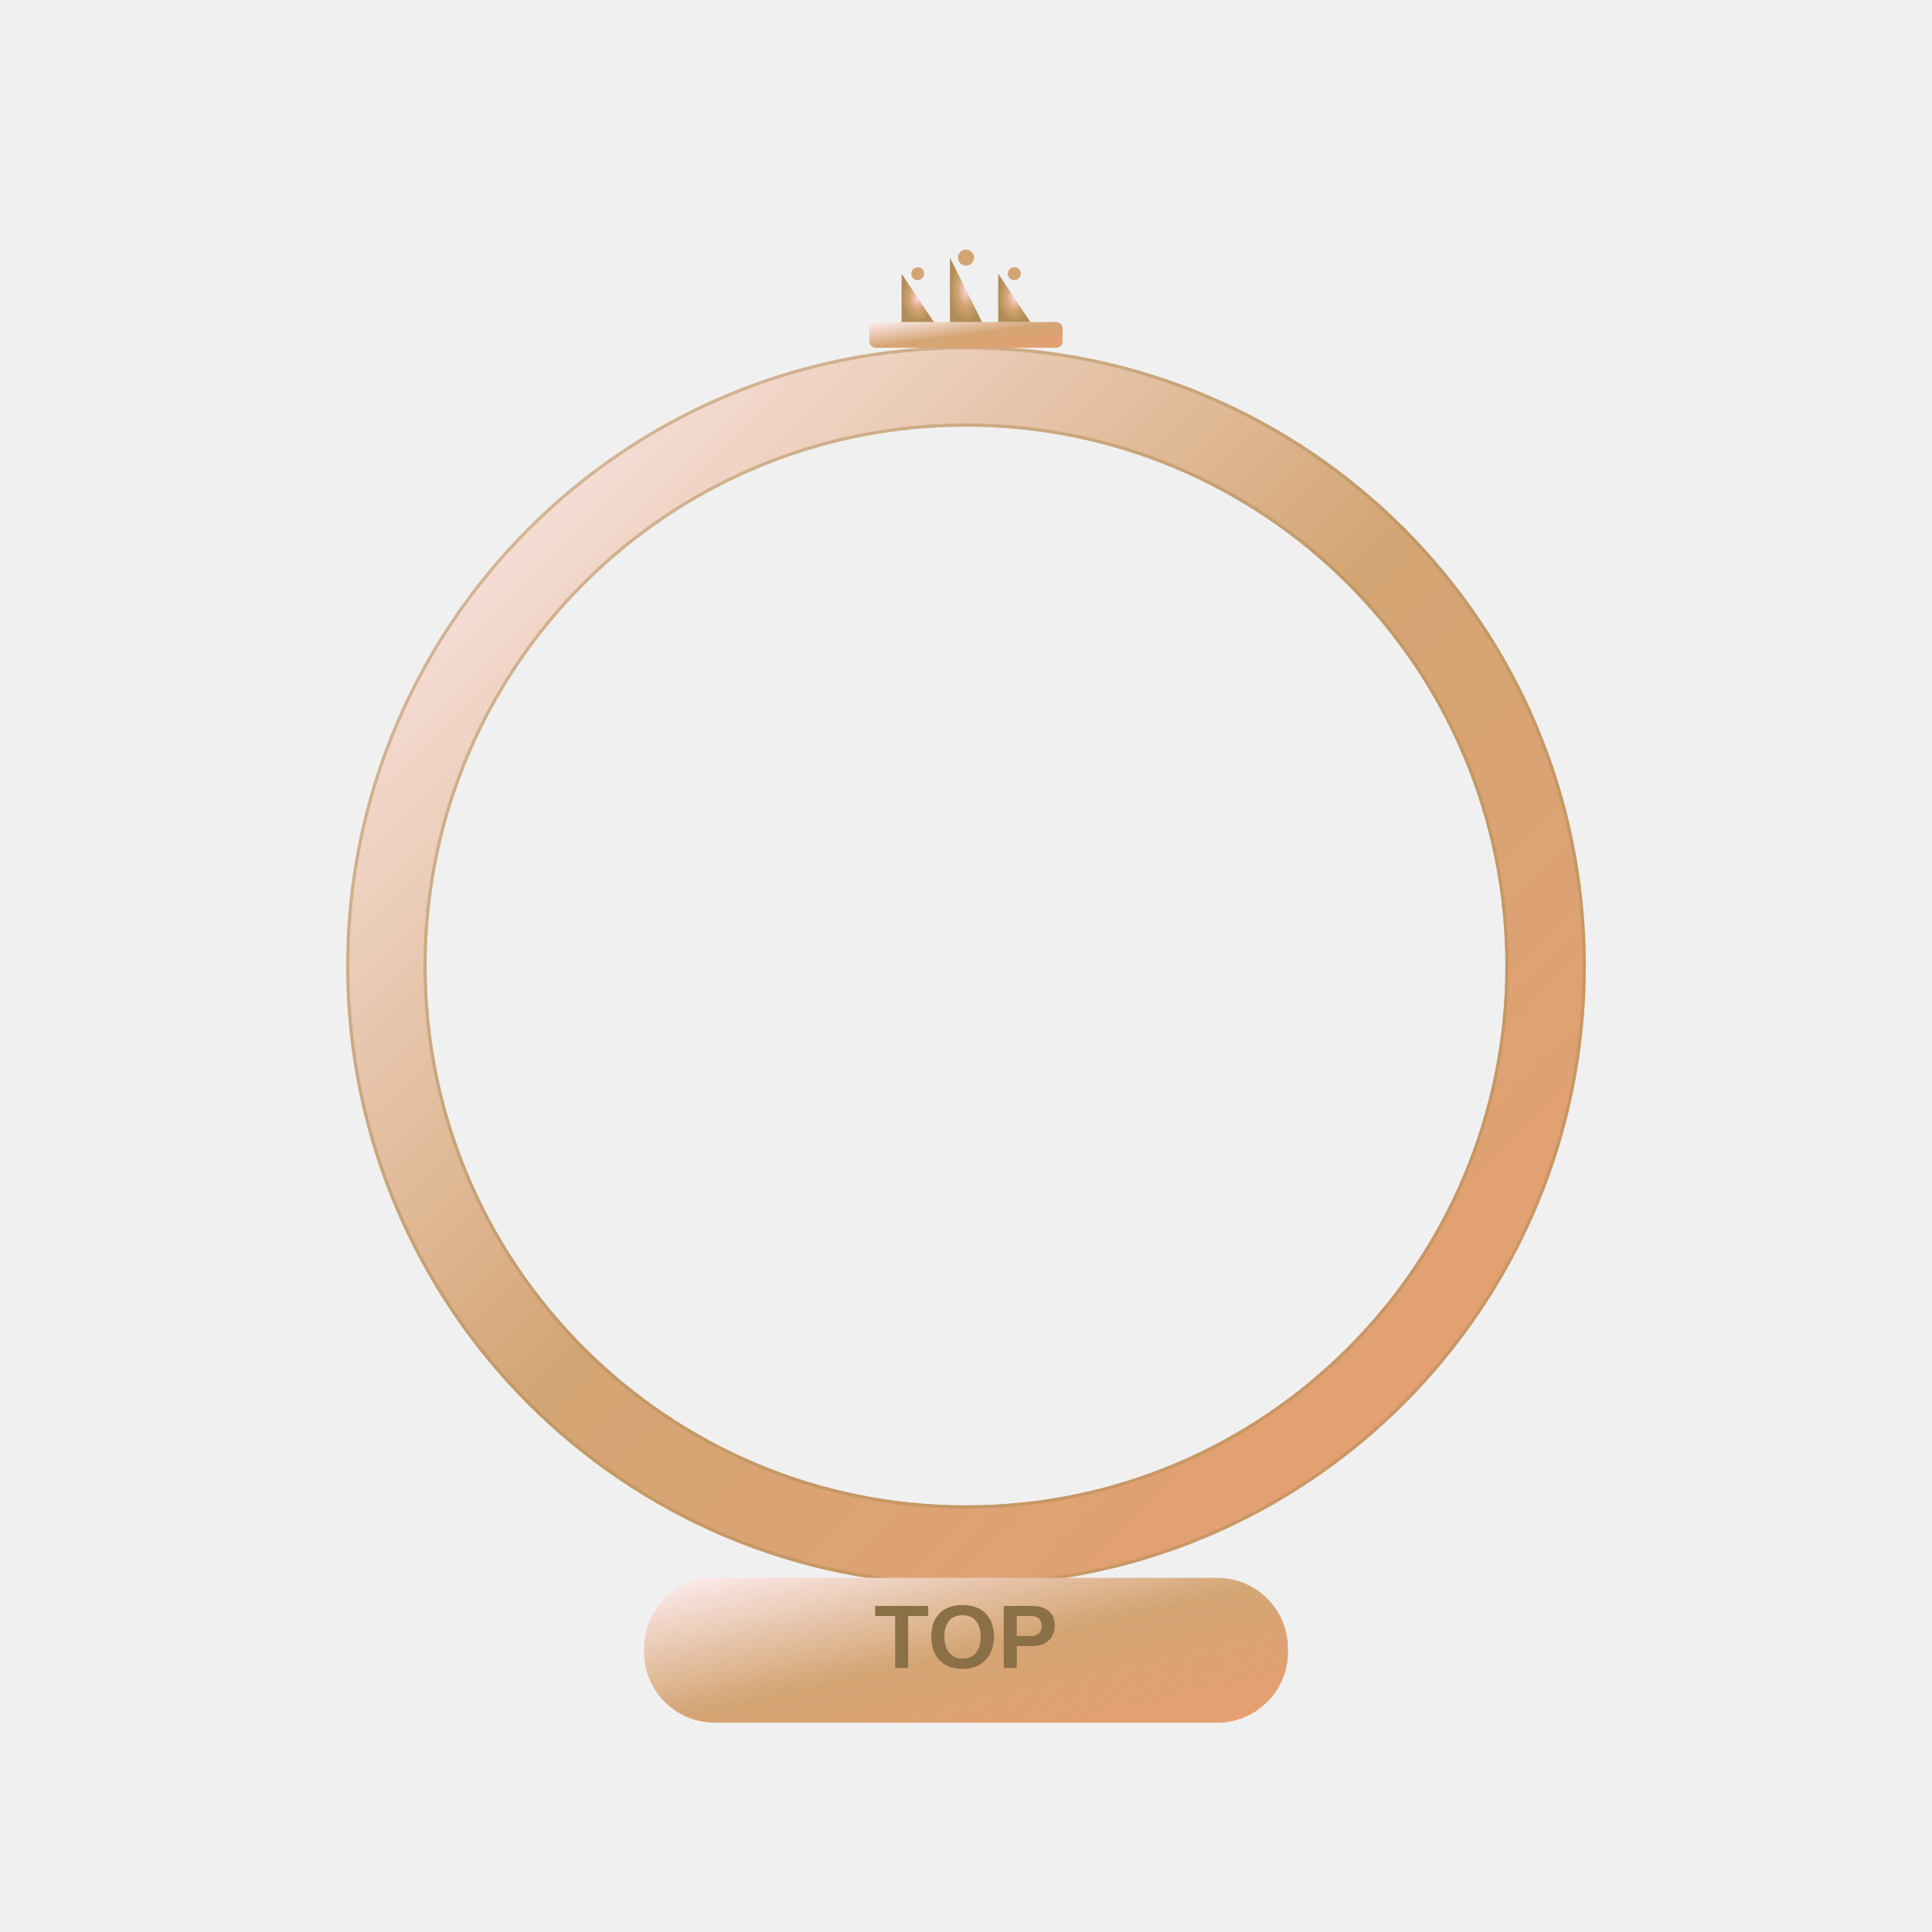
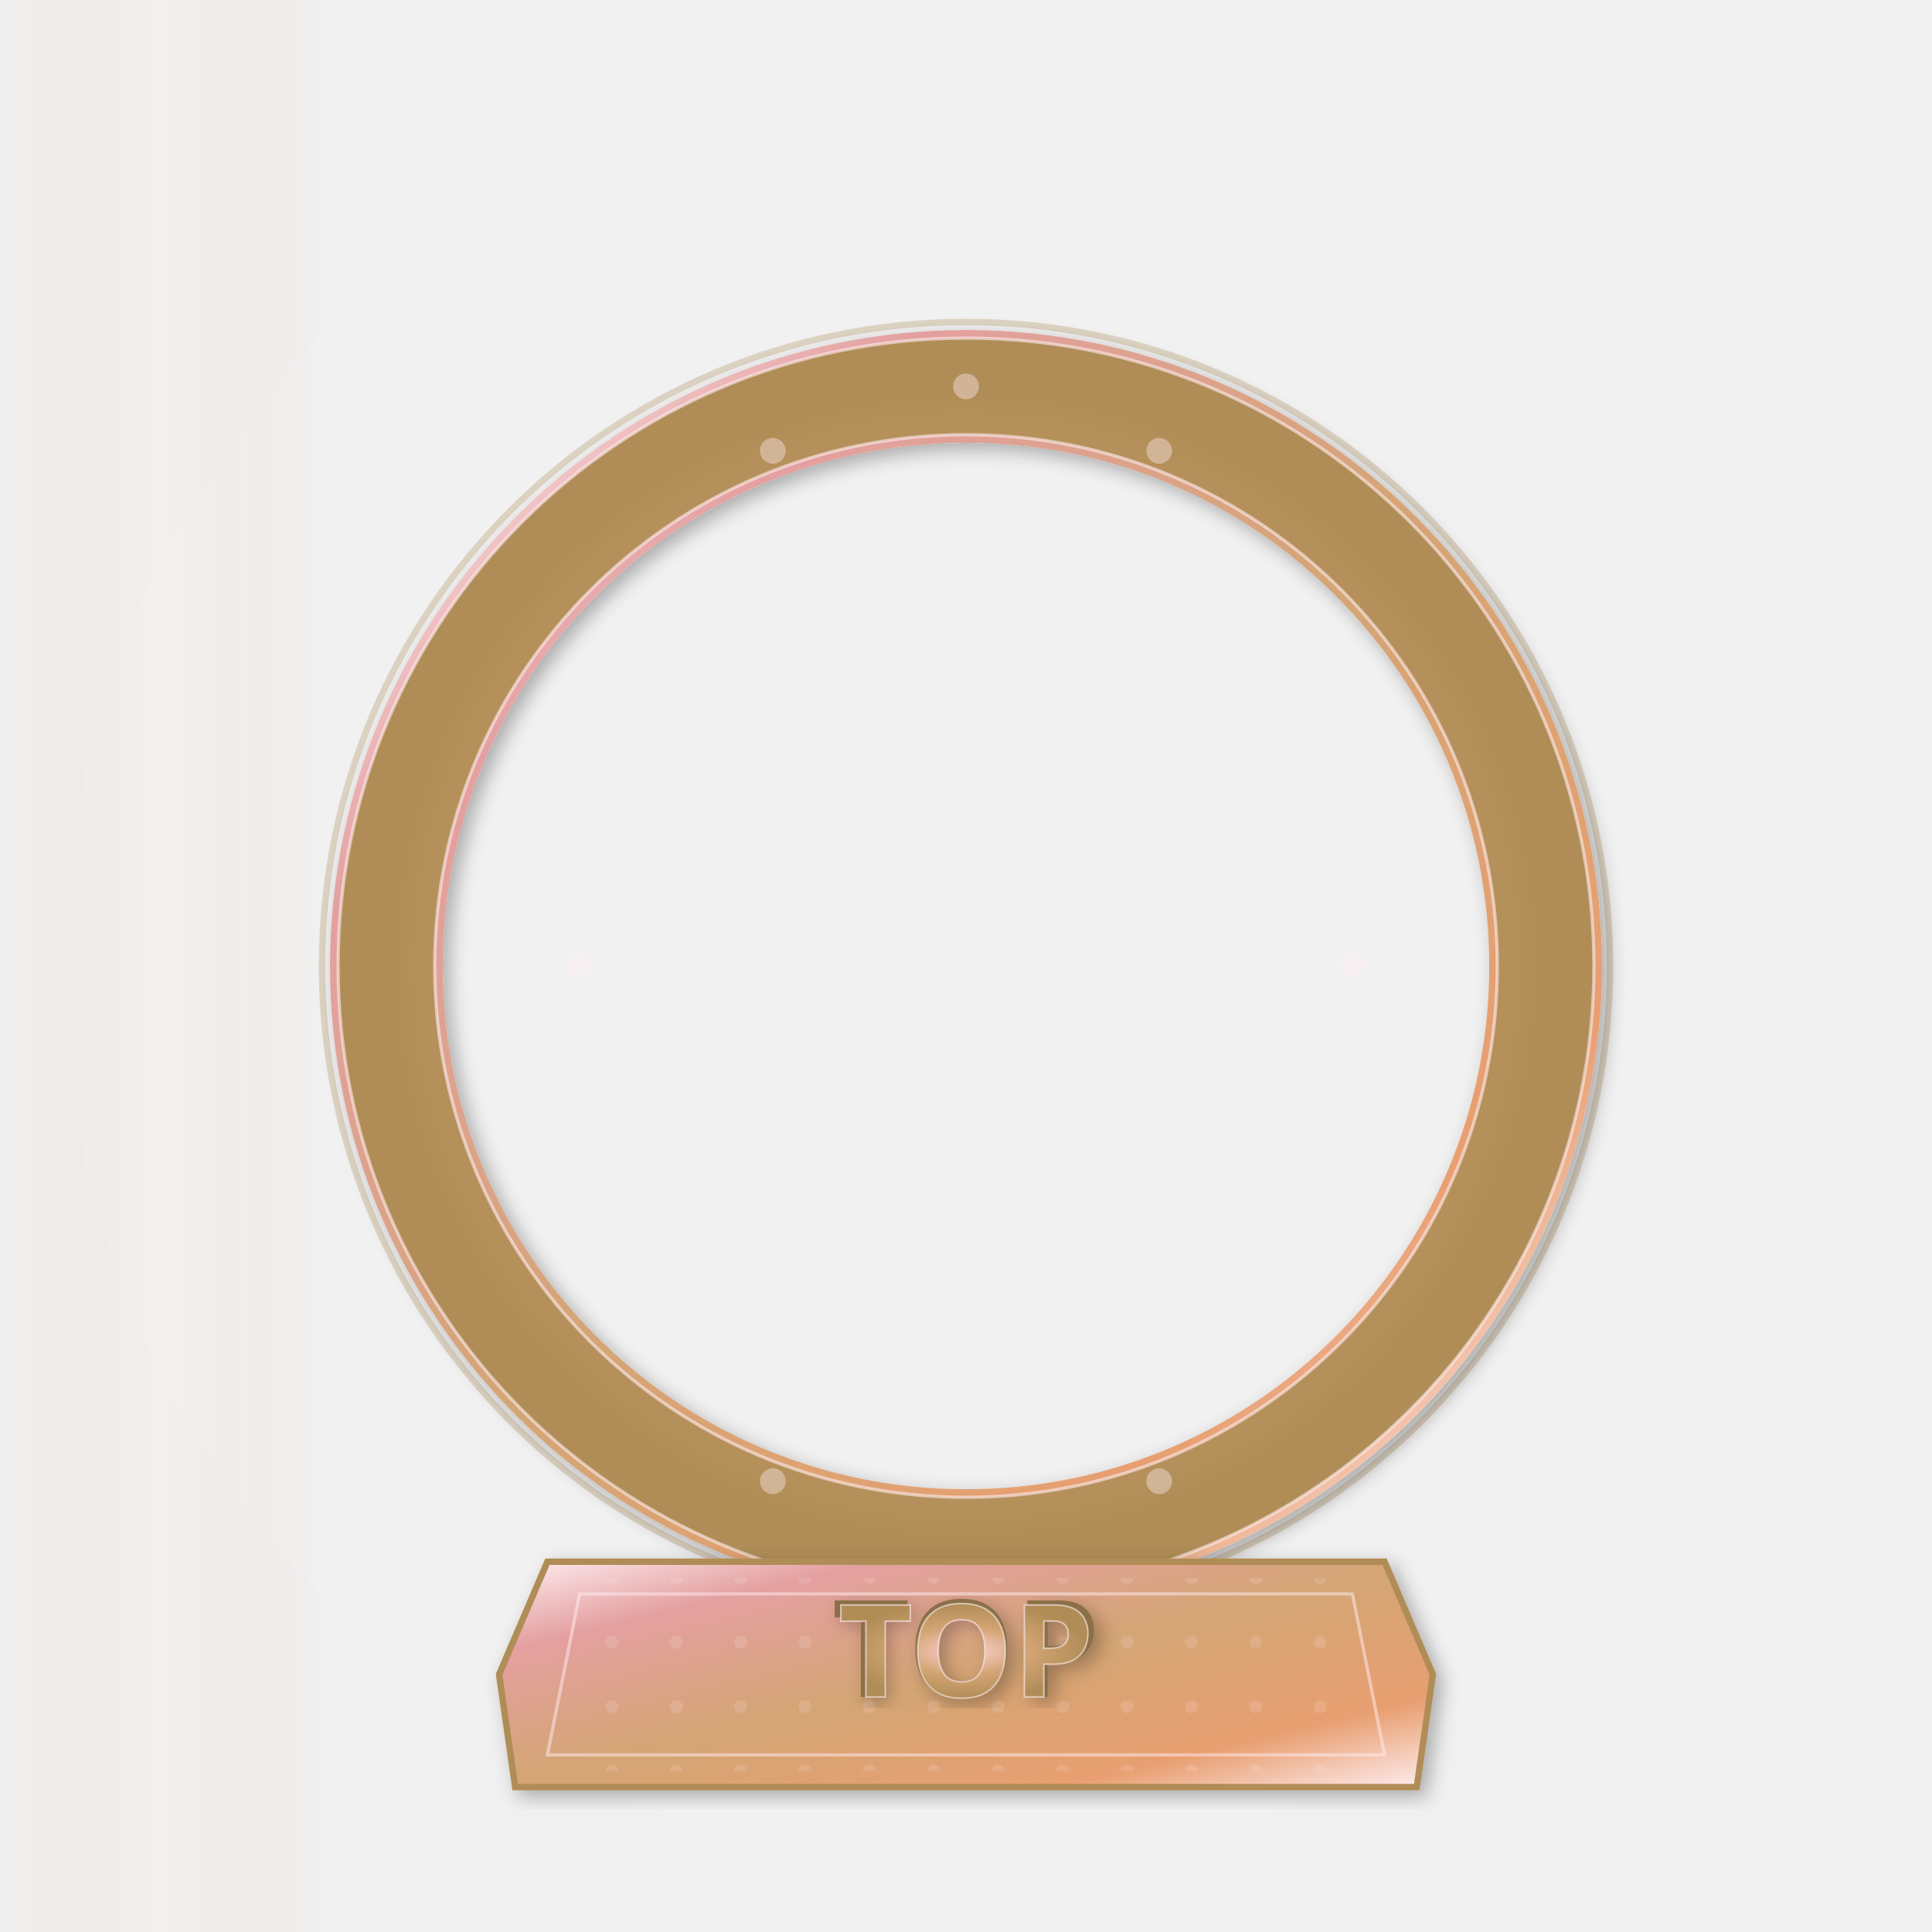
<svg xmlns="http://www.w3.org/2000/svg" width="600" height="600" viewBox="0 0 600 600">
  <defs>
    <linearGradient id="rosegoldGradient1" x1="0" y1="0" x2="1" y2="1">
      <stop offset="0%" stop-color="#ffeef2" />
+       <stop offset="20%" stop-color="#e4a0a0" />
      <stop offset="50%" stop-color="#d4a574" />
-       <stop offset="100%" stop-color="#e89f71" />
+       <stop offset="80%" stop-color="#e89f71" />
+       <stop offset="100%" stop-color="#ffeef2" />
    </linearGradient>
    <radialGradient id="rosegoldRadial" cx="50%" cy="50%" r="50%">
      <stop offset="0%" stop-color="#ffd4db" />
      <stop offset="50%" stop-color="#d4a574" />
      <stop offset="100%" stop-color="#b08d57" />
    </radialGradient>
+     <linearGradient id="rosegoldShine" x1="0" y1="0" x2="1" y2="0">
+       <stop offset="0%" stop-color="#d4a574" stop-opacity="0" />
+       <stop offset="50%" stop-color="#ffefef" stop-opacity="0.8" />
+       <stop offset="100%" stop-color="#d4a574" stop-opacity="0" />
+     </linearGradient>
+     <filter id="glow">
+       <feGaussianBlur stdDeviation="4" result="coloredBlur" />
+       <feMerge>
+         <feMergeNode in="coloredBlur" />
+         <feMergeNode in="SourceGraphic" />
+       </feMerge>
+     </filter>
+     <filter id="shadow">
+       <feDropShadow dx="2" dy="2" stdDeviation="3" flood-opacity="0.3" />
+     </filter>
+     <pattern id="ornament" x="0" y="0" width="20" height="20" patternUnits="userSpaceOnUse">
+       <circle cx="10" cy="10" r="2" fill="#ffeef2" opacity="0.5" />
+     </pattern>
  </defs>
-   <circle cx="300" cy="300" r="180" fill="none" stroke="url(#rosegoldGradient1)" stroke-width="25" />
-   <circle cx="300" cy="300" r="192" fill="none" stroke="#b08d57" stroke-width="1" opacity="0.5" />
-   <circle cx="300" cy="300" r="168" fill="none" stroke="#b08d57" stroke-width="1" opacity="0.5" />
-   <g>
-     <rect x="270" y="100" width="60" height="8" fill="url(#rosegoldGradient1)" rx="2" />
-     <path d="M280,100 L280,85 L290,100" fill="url(#rosegoldRadial)" />
-     <path d="M295,100 L295,80 L305,100" fill="url(#rosegoldRadial)" />
-     <path d="M310,100 L310,85 L320,100" fill="url(#rosegoldRadial)" />
-     <circle cx="285" cy="85" r="2" fill="#d4a574" />
-     <circle cx="300" cy="80" r="2.5" fill="#d4a574" />
-     <circle cx="315" cy="85" r="2" fill="#d4a574" />
+   <circle cx="300" cy="300" r="280" fill="#fff" opacity="0.1" />
+   <circle cx="300" cy="300" r="200" fill="none" stroke="#b08d57" stroke-width="2" opacity="0.3" />
+   <circle cx="300" cy="300" r="180" fill="none" stroke="url(#rosegoldGradient1)" stroke-width="35" filter="url(#shadow)" />
+   <circle cx="300" cy="300" r="180" fill="none" stroke="url(#rosegoldRadial)" stroke-width="30" />
+   <circle cx="300" cy="300" r="195" fill="none" stroke="#ffeef2" stroke-width="1" opacity="0.6" />
+   <circle cx="300" cy="300" r="165" fill="none" stroke="#ffeef2" stroke-width="1" opacity="0.6" />
+   <g opacity="0.4">
+     <circle cx="300" cy="120" r="4" fill="#ffeef2" />
+     <circle cx="240" cy="140" r="4" fill="#ffeef2" />
+     <circle cx="360" cy="140" r="4" fill="#ffeef2" />
+     <circle cx="180" cy="300" r="4" fill="#ffeef2" />
+     <circle cx="420" cy="300" r="4" fill="#ffeef2" />
+     <circle cx="240" cy="460" r="4" fill="#ffeef2" />
+     <circle cx="360" cy="460" r="4" fill="#ffeef2" />
  </g>
-   <g>
-     <rect x="200" y="490" width="200" height="45" rx="22" fill="url(#rosegoldGradient1)" />
-     <text x="300" y="518" text-anchor="middle" fill="#8b6f47" font-size="28" font-family="Arial" font-weight="bold">TOP</text>
+   <g filter="url(#shadow)">
+     <path d="M170,485 L430,485 L445,520 L440,555 L160,555 L155,520 Z" fill="url(#rosegoldGradient1)" stroke="#b08d57" stroke-width="2" />
+     <rect x="175" y="490" width="250" height="60" fill="url(#ornament)" opacity="0.3" />
+     <path d="M180,495 L420,495 L430,545 L170,545 Z" fill="none" stroke="#ffeef2" stroke-width="1" opacity="0.5" />
+     <text x="300" y="527" text-anchor="middle" fill="#8b6f47" font-size="42" font-family="Arial Black" font-weight="bold" filter="url(#shadow)">TOP</text>
+     <text x="300" y="527" text-anchor="middle" fill="url(#rosegoldRadial)" font-size="40" font-family="Arial Black" font-weight="bold">TOP</text>
+     <text x="300" y="527" text-anchor="middle" fill="none" stroke="#ffeef2" stroke-width="0.5" font-size="40" font-family="Arial Black" font-weight="bold" opacity="0.6">TOP</text>
  </g>
+   <rect x="0" y="0" width="100" height="600" fill="url(#rosegoldShine)" opacity="0.3">
+     <animateTransform attributeName="transform" type="translate" from="-100 0" to="700 0" dur="3s" repeatCount="indefinite" />
+   </rect>
</svg>
